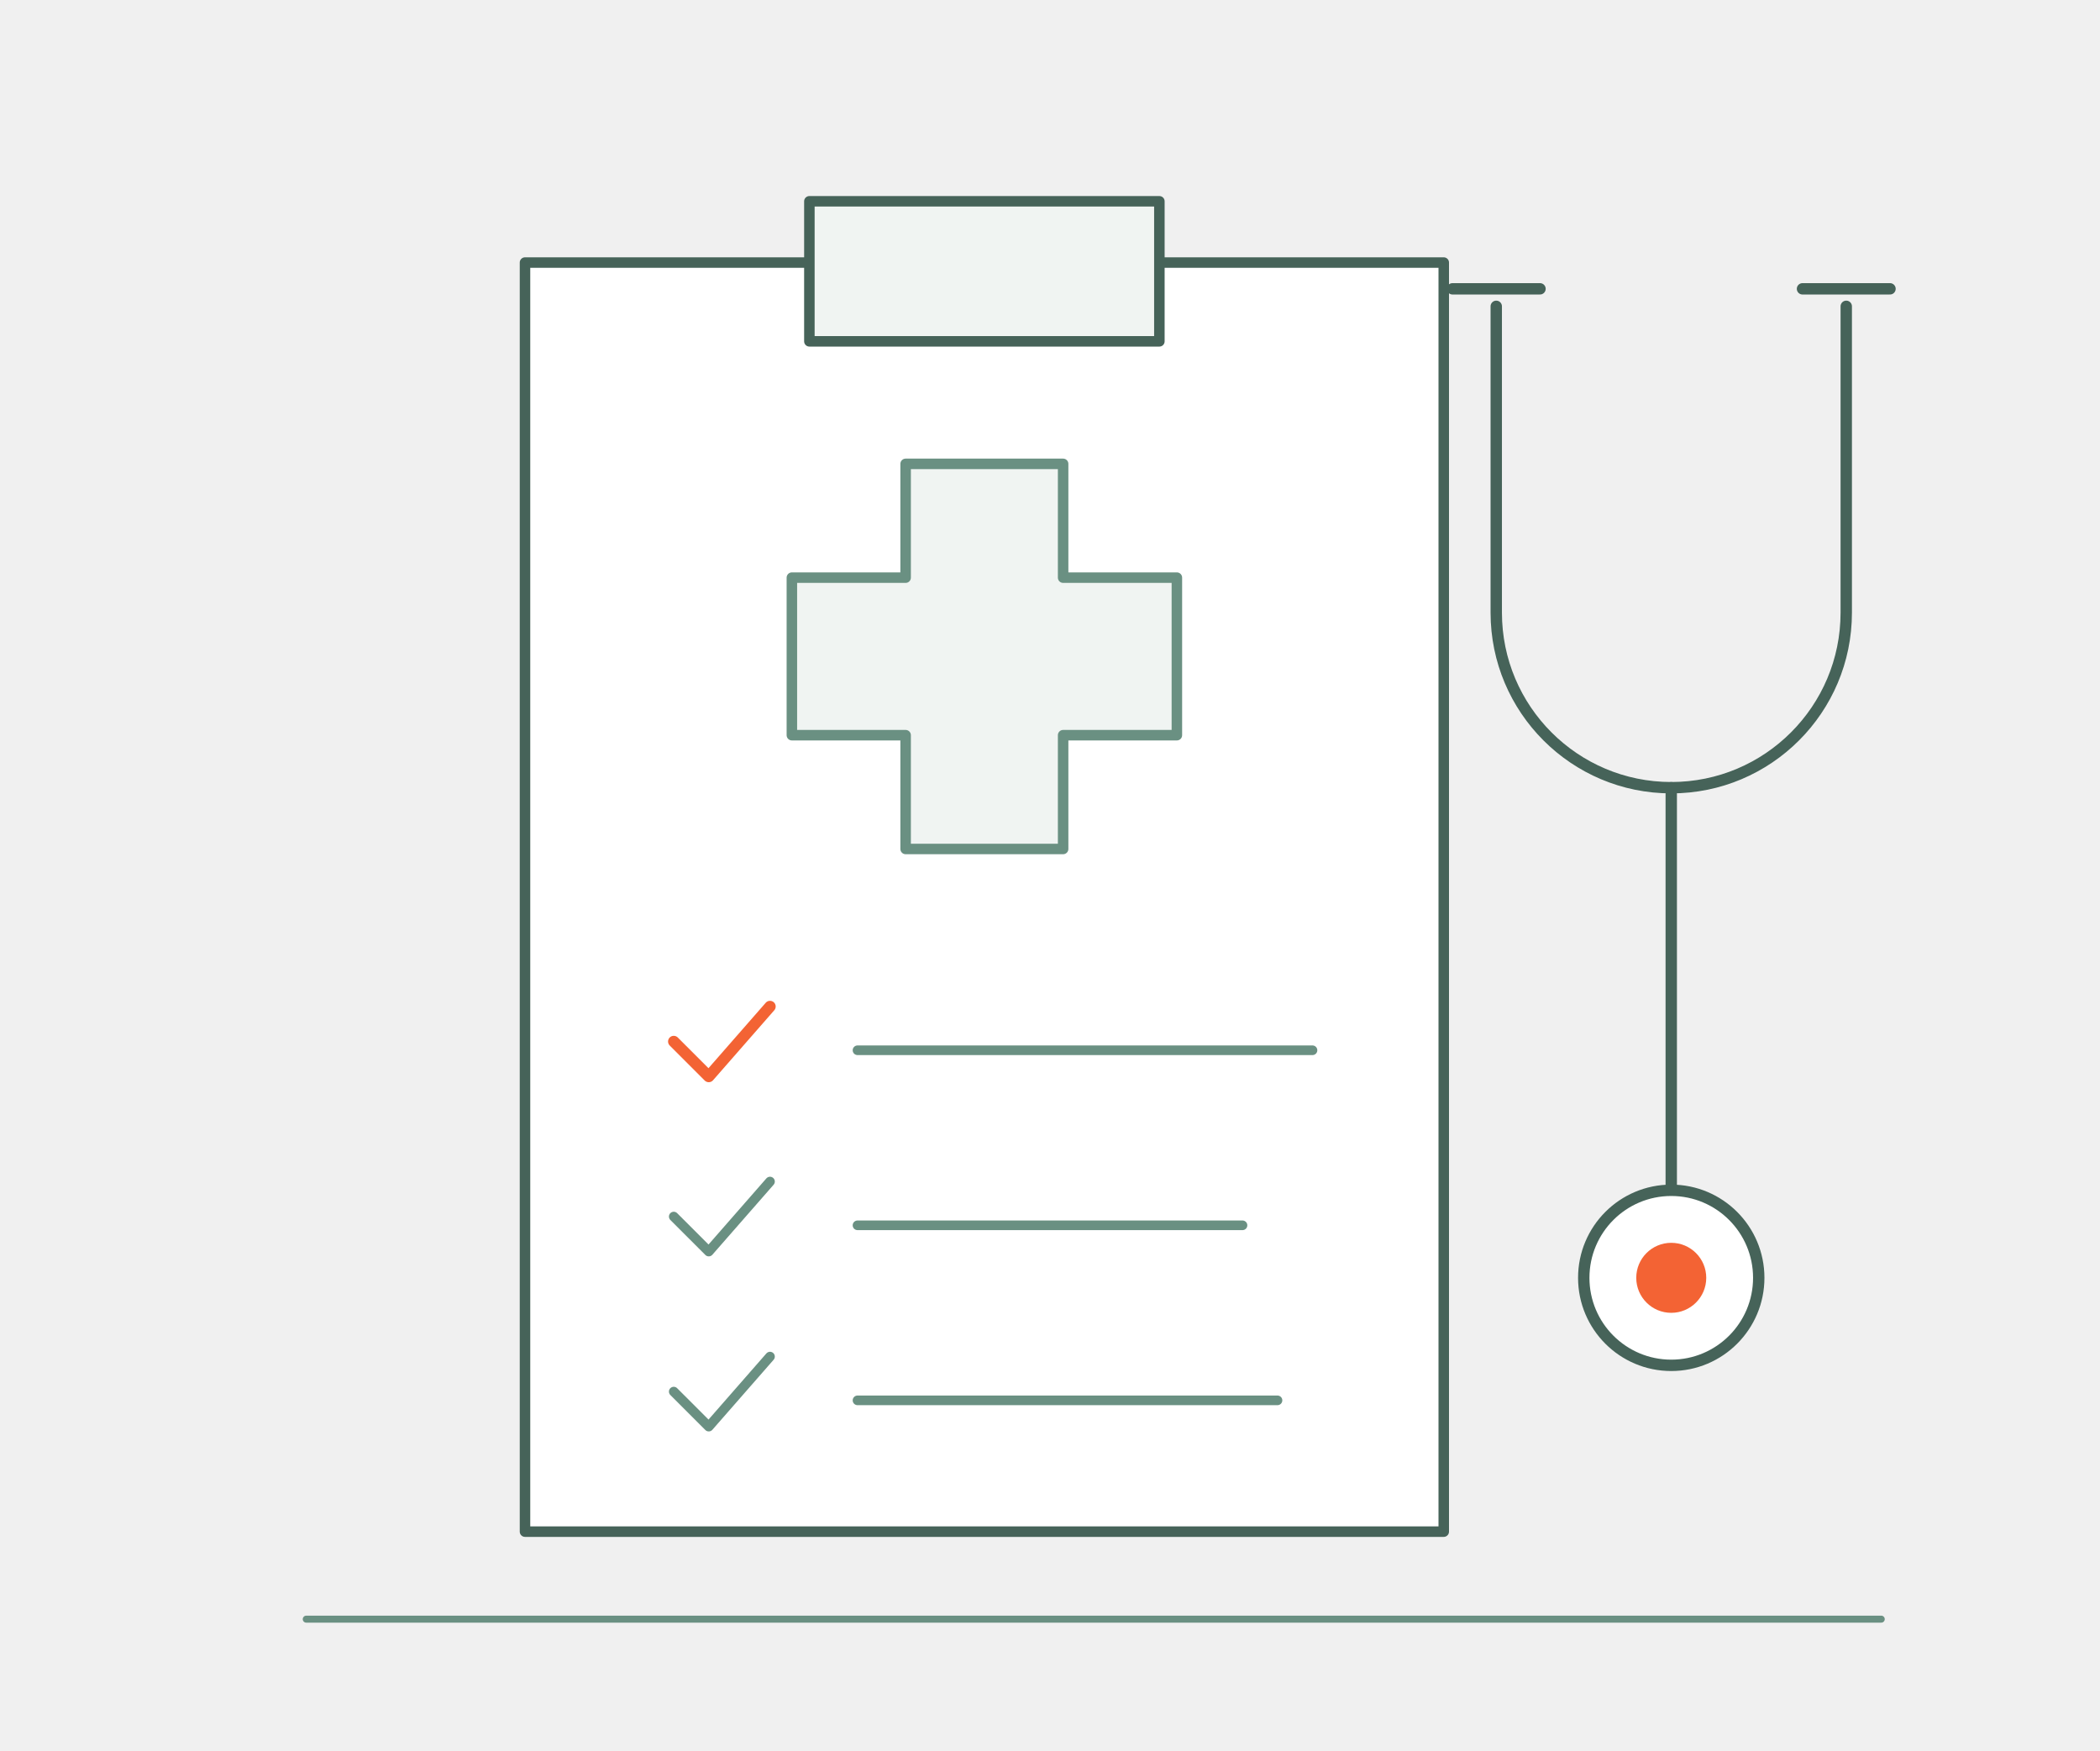
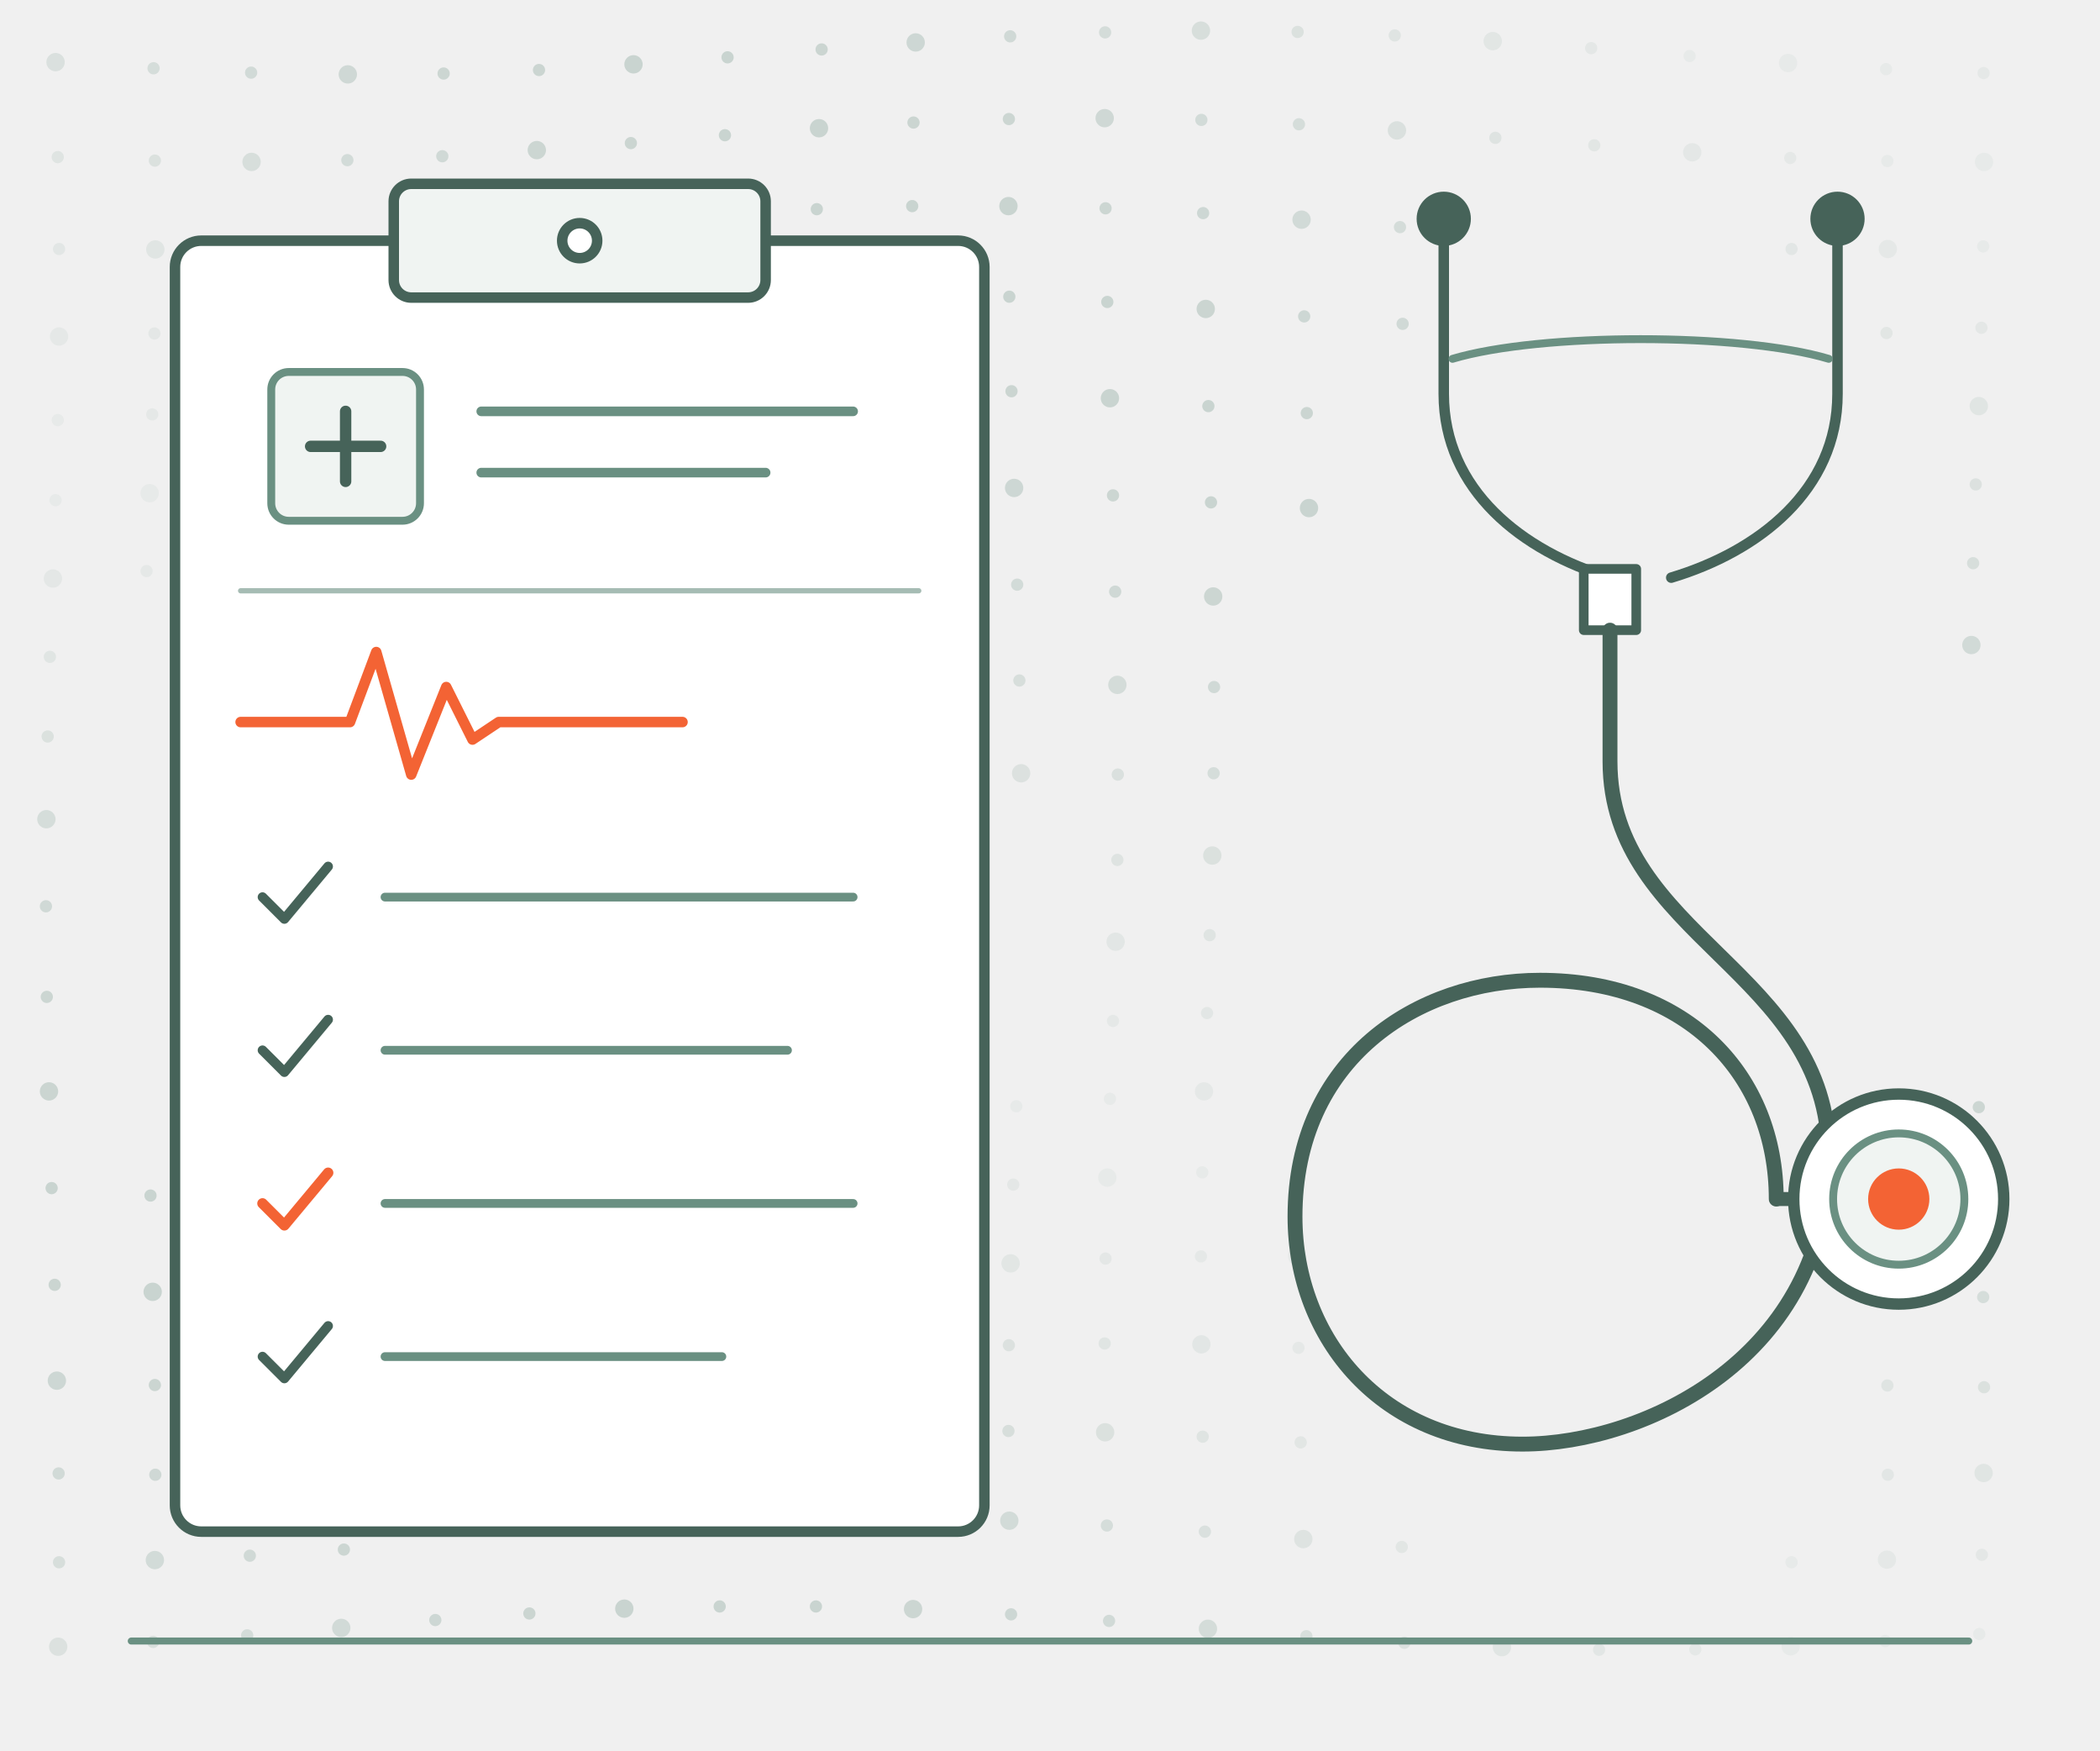
<svg xmlns="http://www.w3.org/2000/svg" viewBox="0 0 480 400" width="480" height="400" fill="none" stroke-linecap="round" stroke-linejoin="round">
+   <g class="cc-hero-art__dots">
+     <circle cx="12.7" cy="14.2" r="2.1" fill="#6A9082" opacity="0.17" />
+     <circle cx="35.1" cy="15.6" r="1.4" fill="#6A9082" opacity="0.2" />
+     <circle cx="57.4" cy="16.6" r="1.4" fill="#6A9082" opacity="0.23" />
+     <circle cx="79.5" cy="17.0" r="2.1" fill="#6A9082" opacity="0.25" />
+     <circle cx="101.4" cy="16.8" r="1.4" fill="#6A9082" opacity="0.27" />
+     <circle cx="123.2" cy="16.0" r="1.4" fill="#6A9082" opacity="0.28" />
+     <circle cx="144.8" cy="14.7" r="2.1" fill="#6A9082" opacity="0.29" />
+     <circle cx="166.3" cy="13.1" r="1.4" fill="#6A9082" opacity="0.29" />
+     <circle cx="187.8" cy="11.3" r="1.4" fill="#6A9082" opacity="0.28" />
+     <circle cx="209.3" cy="9.7" r="2.1" fill="#6A9082" opacity="0.26" />
+     <circle cx="230.9" cy="8.3" r="1.4" fill="#6A9082" opacity="0.24" />
+     <circle cx="252.6" cy="7.4" r="1.4" fill="#6A9082" opacity="0.21" />
+     <circle cx="274.5" cy="7.0" r="2.1" fill="#6A9082" opacity="0.19" />
+     <circle cx="296.6" cy="7.3" r="1.4" fill="#6A9082" opacity="0.16" />
+     <circle cx="318.8" cy="8.1" r="1.4" fill="#6A9082" opacity="0.13" />
+     <circle cx="341.2" cy="9.4" r="2.1" fill="#6A9082" opacity="0.11" />
+     <circle cx="363.7" cy="11.0" r="1.4" fill="#6A9082" opacity="0.09" />
+     <circle cx="386.2" cy="12.8" r="1.4" fill="#6A9082" opacity="0.07" />
+     <circle cx="408.7" cy="14.4" r="2.1" fill="#6A9082" opacity="0.07" />
+     <circle cx="431.1" cy="15.8" r="1.4" fill="#6A9082" opacity="0.07" />
+     <circle cx="453.4" cy="16.7" r="1.4" fill="#6A9082" opacity="0.08" />
+     <circle cx="13.2" cy="35.9" r="1.4" fill="#6A9082" opacity="0.13" />
+     <circle cx="35.4" cy="36.7" r="1.4" fill="#6A9082" opacity="0.16" />
+     <circle cx="57.5" cy="37.0" r="2.1" fill="#6A9082" opacity="0.19" />
+     <circle cx="79.4" cy="36.6" r="1.4" fill="#6A9082" opacity="0.22" />
+     <circle cx="101.1" cy="35.7" r="1.4" fill="#6A9082" opacity="0.24" />
+     <circle cx="122.7" cy="34.3" r="2.1" fill="#6A9082" opacity="0.27" />
+     <circle cx="144.2" cy="32.7" r="1.4" fill="#6A9082" opacity="0.28" />
+     <circle cx="165.7" cy="30.9" r="1.4" fill="#6A9082" opacity="0.29" />
+     <circle cx="187.2" cy="29.3" r="2.1" fill="#6A9082" opacity="0.29" />
+     <circle cx="208.8" cy="28.0" r="1.4" fill="#6A9082" opacity="0.28" />
+     <circle cx="230.6" cy="27.2" r="1.4" fill="#6A9082" opacity="0.27" />
+     <circle cx="252.5" cy="27.0" r="2.1" fill="#6A9082" opacity="0.25" />
+     <circle cx="274.6" cy="27.4" r="1.4" fill="#6A9082" opacity="0.22" />
+     <circle cx="296.9" cy="28.4" r="1.4" fill="#6A9082" opacity="0.2" />
+     <circle cx="319.3" cy="29.8" r="2.1" fill="#6A9082" opacity="0.17" />
+     <circle cx="341.8" cy="31.5" r="1.4" fill="#6A9082" opacity="0.14" />
+     <circle cx="364.4" cy="33.2" r="1.4" fill="#6A9082" opacity="0.11" />
+     <circle cx="386.8" cy="34.8" r="2.1" fill="#6A9082" opacity="0.09" />
+     <circle cx="409.2" cy="36.1" r="1.4" fill="#6A9082" opacity="0.08" />
+     <circle cx="431.4" cy="36.8" r="1.4" fill="#6A9082" opacity="0.07" />
+     <circle cx="453.5" cy="37.0" r="2.1" fill="#6A9082" opacity="0.07" />
+     <circle cx="13.5" cy="56.9" r="1.4" fill="#6A9082" opacity="0.1" />
+     <circle cx="35.5" cy="57.0" r="2.1" fill="#6A9082" opacity="0.12" />
+     <circle cx="57.3" cy="56.5" r="1.4" fill="#6A9082" opacity="0.15" />
+     <circle cx="79.0" cy="55.4" r="1.4" fill="#6A9082" opacity="0.18" />
+     <circle cx="165.1" cy="48.9" r="2.1" fill="#6A9082" opacity="0.28" />
+     <circle cx="186.7" cy="47.8" r="1.4" fill="#6A9082" opacity="0.29" />
+     <circle cx="208.5" cy="47.1" r="1.4" fill="#6A9082" opacity="0.29" />
+     <circle cx="230.5" cy="47.1" r="2.1" fill="#6A9082" opacity="0.29" />
+     <circle cx="252.7" cy="47.6" r="1.4" fill="#6A9082" opacity="0.27" />
+     <circle cx="275.0" cy="48.7" r="1.4" fill="#6A9082" opacity="0.26" />
+     <circle cx="297.5" cy="50.2" r="2.1" fill="#6A9082" opacity="0.23" />
+     <circle cx="320.0" cy="51.9" r="1.4" fill="#6A9082" opacity="0.21" />
+     <circle cx="409.5" cy="56.9" r="1.4" fill="#6A9082" opacity="0.1" />
+     <circle cx="431.5" cy="56.9" r="2.1" fill="#6A9082" opacity="0.08" />
+     <circle cx="453.3" cy="56.3" r="1.4" fill="#6A9082" opacity="0.07" />
+     <circle cx="13.5" cy="76.9" r="2.1" fill="#6A9082" opacity="0.08" />
+     <circle cx="35.3" cy="76.2" r="1.4" fill="#6A9082" opacity="0.09" />
+     <circle cx="56.9" cy="75.1" r="1.4" fill="#6A9082" opacity="0.12" />
+     <circle cx="186.5" cy="67.0" r="1.4" fill="#6A9082" opacity="0.27" />
+     <circle cx="208.5" cy="67.1" r="2.1" fill="#6A9082" opacity="0.28" />
+     <circle cx="230.7" cy="67.8" r="1.4" fill="#6A9082" opacity="0.29" />
+     <circle cx="253.1" cy="69.0" r="1.4" fill="#6A9082" opacity="0.29" />
+     <circle cx="275.6" cy="70.6" r="2.1" fill="#6A9082" opacity="0.28" />
+     <circle cx="298.1" cy="72.3" r="1.4" fill="#6A9082" opacity="0.26" />
+     <circle cx="320.6" cy="74.0" r="1.4" fill="#6A9082" opacity="0.24" />
+     <circle cx="431.2" cy="76.1" r="1.4" fill="#6A9082" opacity="0.11" />
+     <circle cx="452.9" cy="74.9" r="1.4" fill="#6A9082" opacity="0.09" />
+     <circle cx="13.2" cy="96.0" r="1.4" fill="#6A9082" opacity="0.07" />
+     <circle cx="34.8" cy="94.7" r="1.4" fill="#6A9082" opacity="0.08" />
+     <circle cx="208.8" cy="88.1" r="1.4" fill="#6A9082" opacity="0.26" />
+     <circle cx="231.2" cy="89.4" r="1.4" fill="#6A9082" opacity="0.28" />
+     <circle cx="253.7" cy="91.0" r="2.1" fill="#6A9082" opacity="0.29" />
+     <circle cx="276.2" cy="92.8" r="1.4" fill="#6A9082" opacity="0.29" />
+     <circle cx="298.7" cy="94.4" r="1.4" fill="#6A9082" opacity="0.28" />
+     <circle cx="452.3" cy="92.8" r="2.1" fill="#6A9082" opacity="0.12" />
+     <circle cx="12.7" cy="114.3" r="1.4" fill="#6A9082" opacity="0.07" />
+     <circle cx="34.2" cy="112.7" r="2.1" fill="#6A9082" opacity="0.07" />
+     <circle cx="231.8" cy="111.5" r="2.1" fill="#6A9082" opacity="0.26" />
+     <circle cx="254.4" cy="113.2" r="1.4" fill="#6A9082" opacity="0.27" />
+     <circle cx="276.8" cy="114.8" r="1.4" fill="#6A9082" opacity="0.29" />
+     <circle cx="299.2" cy="116.1" r="2.1" fill="#6A9082" opacity="0.29" />
+     <circle cx="451.6" cy="110.7" r="1.4" fill="#6A9082" opacity="0.15" />
+     <circle cx="12.1" cy="132.2" r="2.1" fill="#6A9082" opacity="0.09" />
+     <circle cx="33.5" cy="130.5" r="1.4" fill="#6A9082" opacity="0.08" />
+     <circle cx="232.5" cy="133.6" r="1.4" fill="#6A9082" opacity="0.22" />
+     <circle cx="254.9" cy="135.2" r="1.4" fill="#6A9082" opacity="0.25" />
+     <circle cx="277.3" cy="136.3" r="2.1" fill="#6A9082" opacity="0.27" />
+     <circle cx="451.0" cy="128.7" r="1.4" fill="#6A9082" opacity="0.19" />
+     <circle cx="11.4" cy="150.1" r="1.4" fill="#6A9082" opacity="0.12" />
+     <circle cx="233.0" cy="155.5" r="1.4" fill="#6A9082" opacity="0.19" />
+     <circle cx="255.4" cy="156.5" r="2.1" fill="#6A9082" opacity="0.21" />
+     <circle cx="277.5" cy="157.0" r="1.4" fill="#6A9082" opacity="0.24" />
+     <circle cx="450.6" cy="147.4" r="2.1" fill="#6A9082" opacity="0.23" />
+     <circle cx="10.9" cy="168.3" r="1.4" fill="#6A9082" opacity="0.16" />
+     <circle cx="233.4" cy="176.7" r="2.1" fill="#6A9082" opacity="0.15" />
+     <circle cx="255.5" cy="177.0" r="1.4" fill="#6A9082" opacity="0.17" />
+     <circle cx="277.4" cy="176.7" r="1.4" fill="#6A9082" opacity="0.2" />
+     <circle cx="10.6" cy="187.2" r="2.1" fill="#6A9082" opacity="0.2" />
+     <circle cx="255.4" cy="196.5" r="1.4" fill="#6A9082" opacity="0.14" />
+     <circle cx="277.1" cy="195.5" r="2.1" fill="#6A9082" opacity="0.16" />
+     <circle cx="10.5" cy="207.1" r="1.4" fill="#6A9082" opacity="0.24" />
+     <circle cx="255.0" cy="215.2" r="2.1" fill="#6A9082" opacity="0.1" />
+     <circle cx="276.5" cy="213.7" r="1.4" fill="#6A9082" opacity="0.13" />
+     <circle cx="10.7" cy="227.8" r="1.4" fill="#6A9082" opacity="0.27" />
+     <circle cx="254.4" cy="233.3" r="1.4" fill="#6A9082" opacity="0.08" />
+     <circle cx="275.9" cy="231.5" r="1.4" fill="#6A9082" opacity="0.1" />
+     <circle cx="11.2" cy="249.4" r="2.1" fill="#6A9082" opacity="0.28" />
+     <circle cx="232.3" cy="252.8" r="1.4" fill="#6A9082" opacity="0.07" />
+     <circle cx="253.7" cy="251.1" r="1.4" fill="#6A9082" opacity="0.07" />
+     <circle cx="275.2" cy="249.4" r="2.1" fill="#6A9082" opacity="0.08" />
+     <circle cx="452.3" cy="253.0" r="1.4" fill="#6A9082" opacity="0.27" />
+     <circle cx="11.8" cy="271.5" r="1.4" fill="#6A9082" opacity="0.29" />
+     <circle cx="34.4" cy="273.2" r="1.4" fill="#6A9082" opacity="0.29" />
+     <circle cx="231.6" cy="270.7" r="1.4" fill="#6A9082" opacity="0.09" />
+     <circle cx="253.1" cy="269.1" r="2.1" fill="#6A9082" opacity="0.07" />
+     <circle cx="274.8" cy="267.9" r="1.4" fill="#6A9082" opacity="0.07" />
+     <circle cx="452.9" cy="275.0" r="2.1" fill="#6A9082" opacity="0.24" />
+     <circle cx="12.5" cy="293.6" r="1.4" fill="#6A9082" opacity="0.28" />
+     <circle cx="34.9" cy="295.2" r="2.1" fill="#6A9082" opacity="0.29" />
+     <circle cx="231.0" cy="288.7" r="2.1" fill="#6A9082" opacity="0.11" />
+     <circle cx="252.7" cy="287.6" r="1.4" fill="#6A9082" opacity="0.09" />
+     <circle cx="274.5" cy="287.1" r="1.4" fill="#6A9082" opacity="0.08" />
+     <circle cx="296.5" cy="287.1" r="2.1" fill="#6A9082" opacity="0.07" />
+     <circle cx="453.3" cy="296.4" r="1.4" fill="#6A9082" opacity="0.2" />
+     <circle cx="13.0" cy="315.5" r="2.1" fill="#6A9082" opacity="0.26" />
+     <circle cx="35.4" cy="316.5" r="1.4" fill="#6A9082" opacity="0.28" />
+     <circle cx="230.6" cy="307.4" r="1.4" fill="#6A9082" opacity="0.15" />
+     <circle cx="252.5" cy="307.0" r="1.4" fill="#6A9082" opacity="0.12" />
+     <circle cx="274.6" cy="307.2" r="2.1" fill="#6A9082" opacity="0.1" />
+     <circle cx="296.8" cy="308.0" r="1.4" fill="#6A9082" opacity="0.08" />
+     <circle cx="431.4" cy="316.6" r="1.4" fill="#6A9082" opacity="0.13" />
+     <circle cx="453.5" cy="317.0" r="1.4" fill="#6A9082" opacity="0.16" />
+     <circle cx="13.4" cy="336.7" r="1.4" fill="#6A9082" opacity="0.23" />
+     <circle cx="35.5" cy="337.0" r="1.4" fill="#6A9082" opacity="0.25" />
+     <circle cx="57.4" cy="336.7" r="2.1" fill="#6A9082" opacity="0.27" />
+     <circle cx="208.6" cy="327.3" r="1.4" fill="#6A9082" opacity="0.21" />
+     <circle cx="230.5" cy="327.0" r="1.4" fill="#6A9082" opacity="0.19" />
+     <circle cx="252.6" cy="327.3" r="2.1" fill="#6A9082" opacity="0.16" />
+     <circle cx="274.9" cy="328.3" r="1.4" fill="#6A9082" opacity="0.13" />
+     <circle cx="297.3" cy="329.6" r="1.4" fill="#6A9082" opacity="0.11" />
+     <circle cx="431.5" cy="337.0" r="1.4" fill="#6A9082" opacity="0.1" />
+     <circle cx="453.4" cy="336.6" r="2.1" fill="#6A9082" opacity="0.12" />
+     <circle cx="13.5" cy="357.0" r="1.4" fill="#6A9082" opacity="0.19" />
+     <circle cx="35.4" cy="356.5" r="2.1" fill="#6A9082" opacity="0.22" />
+     <circle cx="57.1" cy="355.5" r="1.4" fill="#6A9082" opacity="0.24" />
+     <circle cx="78.6" cy="354.1" r="1.4" fill="#6A9082" opacity="0.27" />
+     <circle cx="186.5" cy="347.1" r="1.4" fill="#6A9082" opacity="0.27" />
+     <circle cx="208.5" cy="347.0" r="1.4" fill="#6A9082" opacity="0.25" />
+     <circle cx="230.7" cy="347.5" r="2.1" fill="#6A9082" opacity="0.22" />
+     <circle cx="253.0" cy="348.6" r="1.4" fill="#6A9082" opacity="0.2" />
+     <circle cx="275.4" cy="350.0" r="1.4" fill="#6A9082" opacity="0.17" />
+     <circle cx="297.9" cy="351.7" r="2.1" fill="#6A9082" opacity="0.14" />
+     <circle cx="320.4" cy="353.5" r="1.4" fill="#6A9082" opacity="0.11" />
+     <circle cx="409.5" cy="357.0" r="1.4" fill="#6A9082" opacity="0.07" />
+     <circle cx="431.3" cy="356.4" r="2.1" fill="#6A9082" opacity="0.08" />
+     <circle cx="453.0" cy="355.3" r="1.4" fill="#6A9082" opacity="0.09" />
+     <circle cx="13.3" cy="376.3" r="2.1" fill="#6A9082" opacity="0.15" />
+     <circle cx="35.0" cy="375.2" r="1.4" fill="#6A9082" opacity="0.18" />
+     <circle cx="56.5" cy="373.7" r="1.4" fill="#6A9082" opacity="0.21" />
+     <circle cx="78.0" cy="372.0" r="2.1" fill="#6A9082" opacity="0.23" />
+     <circle cx="99.5" cy="370.2" r="1.4" fill="#6A9082" opacity="0.26" />
+     <circle cx="121.0" cy="368.7" r="1.4" fill="#6A9082" opacity="0.28" />
+     <circle cx="142.7" cy="367.6" r="2.1" fill="#6A9082" opacity="0.29" />
+     <circle cx="164.5" cy="367.1" r="1.4" fill="#6A9082" opacity="0.29" />
+     <circle cx="186.5" cy="367.1" r="1.4" fill="#6A9082" opacity="0.29" />
+     <circle cx="208.7" cy="367.7" r="2.1" fill="#6A9082" opacity="0.27" />
+     <circle cx="231.1" cy="368.9" r="1.4" fill="#6A9082" opacity="0.26" />
+     <circle cx="253.5" cy="370.4" r="1.4" fill="#6A9082" opacity="0.23" />
+     <circle cx="276.1" cy="372.2" r="2.1" fill="#6A9082" opacity="0.21" />
+     <circle cx="298.6" cy="373.9" r="1.4" fill="#6A9082" opacity="0.18" />
+     <circle cx="321.0" cy="375.4" r="1.4" fill="#6A9082" opacity="0.15" />
+     <circle cx="343.3" cy="376.4" r="2.1" fill="#6A9082" opacity="0.12" />
+     <circle cx="365.5" cy="377.0" r="1.4" fill="#6A9082" opacity="0.1" />
+     <circle cx="387.5" cy="376.9" r="1.4" fill="#6A9082" opacity="0.08" />
+     <circle cx="409.3" cy="376.2" r="2.1" fill="#6A9082" opacity="0.07" />
+     <circle cx="430.9" cy="375.0" r="1.4" fill="#6A9082" opacity="0.07" />
+     <circle cx="452.4" cy="373.4" r="1.4" fill="#6A9082" opacity="0.07" />
+   </g>
  <g stroke="#466359" stroke-width="2.4">
-     <rect x="120" y="60" width="210" height="290" fill="#FFFFFF" />
-     <path d="M185 46h80v32h-80z" fill="#F0F4F2" />
-   </g>
-   <path d="M207 106h36v26h26v36h-26v26h-36v-26h-26v-36h26z" fill="#F0F4F2" stroke="#6A9082" stroke-width="2.4" />
+     <rect x="40" y="55" width="185" height="295" rx="6" fill="#FFFFFF" />
+     <rect x="90" y="42" width="85" height="26" rx="4" fill="#F0F4F2" />
+     <circle cx="132.5" cy="55" r="4" fill="#FFFFFF" />
+   </g>
+   <g transform="translate(62, 85)">
+     <rect x="0" y="0" width="34" height="34" rx="4" fill="#F0F4F2" stroke="#6A9082" stroke-width="1.8" />
+     <path d="M17 9v16M9 17h16" stroke="#466359" stroke-width="2.6" />
+   </g>
  <g stroke="#6A9082" stroke-width="2.2">
-     <path d="M154 238l8 8 14-16M154 278l8 8 14-16M154 318l8 8 14-16" />
-     <path d="M196 240h104M196 280h88M196 320h96" />
-   </g>
-   <path d="M154 238l8 8 14-16" stroke="#F36334" stroke-width="2.6" />
-   <g stroke="#466359" stroke-width="2.6">
-     <path d="M422 70v70a40 40 0 0 1-80 0V70" />
-     <path d="M332 66h20M412 66h20" />
-     <path d="M382 180v92" />
-   </g>
-   <circle cx="382" cy="292" r="20" fill="#FFFFFF" stroke="#466359" stroke-width="2.6" />
-   <circle cx="382" cy="292" r="8" fill="#F36334" stroke="none" />
-   <path d="M70 370h360" stroke="#6A9082" stroke-width="1.6" />
+     <line x1="110" y1="94" x2="195" y2="94" />
+     <line x1="110" y1="108" x2="175" y2="108" />
+   </g>
+   <line x1="55" y1="135" x2="210" y2="135" stroke="#6A9082" stroke-width="1.2" opacity="0.6" />
+   <path d="M55 165h25l6-16 8 28 8-20 6 12 6-4h42" stroke="#F36334" stroke-width="2.4" />
+   <g stroke="#6A9082" stroke-width="2.0">
+     <path d="M60 205l5 5 10-12" stroke="#466359" stroke-width="2.2" />
+     <line x1="88" y1="205" x2="195" y2="205" />
+     <path d="M60 240l5 5 10-12" stroke="#466359" stroke-width="2.2" />
+     <line x1="88" y1="240" x2="180" y2="240" />
+     <path d="M60 275l5 5 10-12" stroke="#F36334" stroke-width="2.4" />
+     <line x1="88" y1="275" x2="195" y2="275" />
+     <path d="M60 310l5 5 10-12" stroke="#466359" stroke-width="2.2" />
+     <line x1="88" y1="310" x2="165" y2="310" />
+   </g>
+   <g stroke="#466359" stroke-linecap="round" stroke-linejoin="round">
+     <g stroke-width="2.4">
+       <circle cx="330" cy="50" r="5" fill="#466359" />
+       <path d="M330 55v35c0 22 18 36 38 42" />
+       <circle cx="420" cy="50" r="5" fill="#466359" />
+       <path d="M420 55v35c0 22-18 36-38 42" />
+       <path d="M332 82c20-6 66-6 86 0" stroke="#6A9082" stroke-width="1.8" />
+     </g>
+     <path d="M362 130h12v14h-12z" fill="#FFFFFF" stroke="#466359" stroke-width="2.2" />
+     <path d="M368 144v30c0 40 50 48 50 90 0 46-42 66-70 66-32 0-52-24-52-52 0-36 28-54 56-54 34 0 54 22 54 50" stroke="#466359" stroke-width="3.4" fill="none" />
+     <g transform="translate(406, 274)">
+       <path d="M0 0h12" stroke="#466359" stroke-width="3.2" />
+       <circle cx="28" cy="0" r="24" fill="#FFFFFF" stroke="#466359" stroke-width="2.6" />
+       <circle cx="28" cy="0" r="15" fill="#F0F4F2" stroke="#6A9082" stroke-width="1.8" />
+       <circle cx="28" cy="0" r="7" fill="#F36334" stroke="none" />
+     </g>
+   </g>
+   <line x1="30" y1="375" x2="450" y2="375" stroke="#6A9082" stroke-width="1.6" />
</svg>
